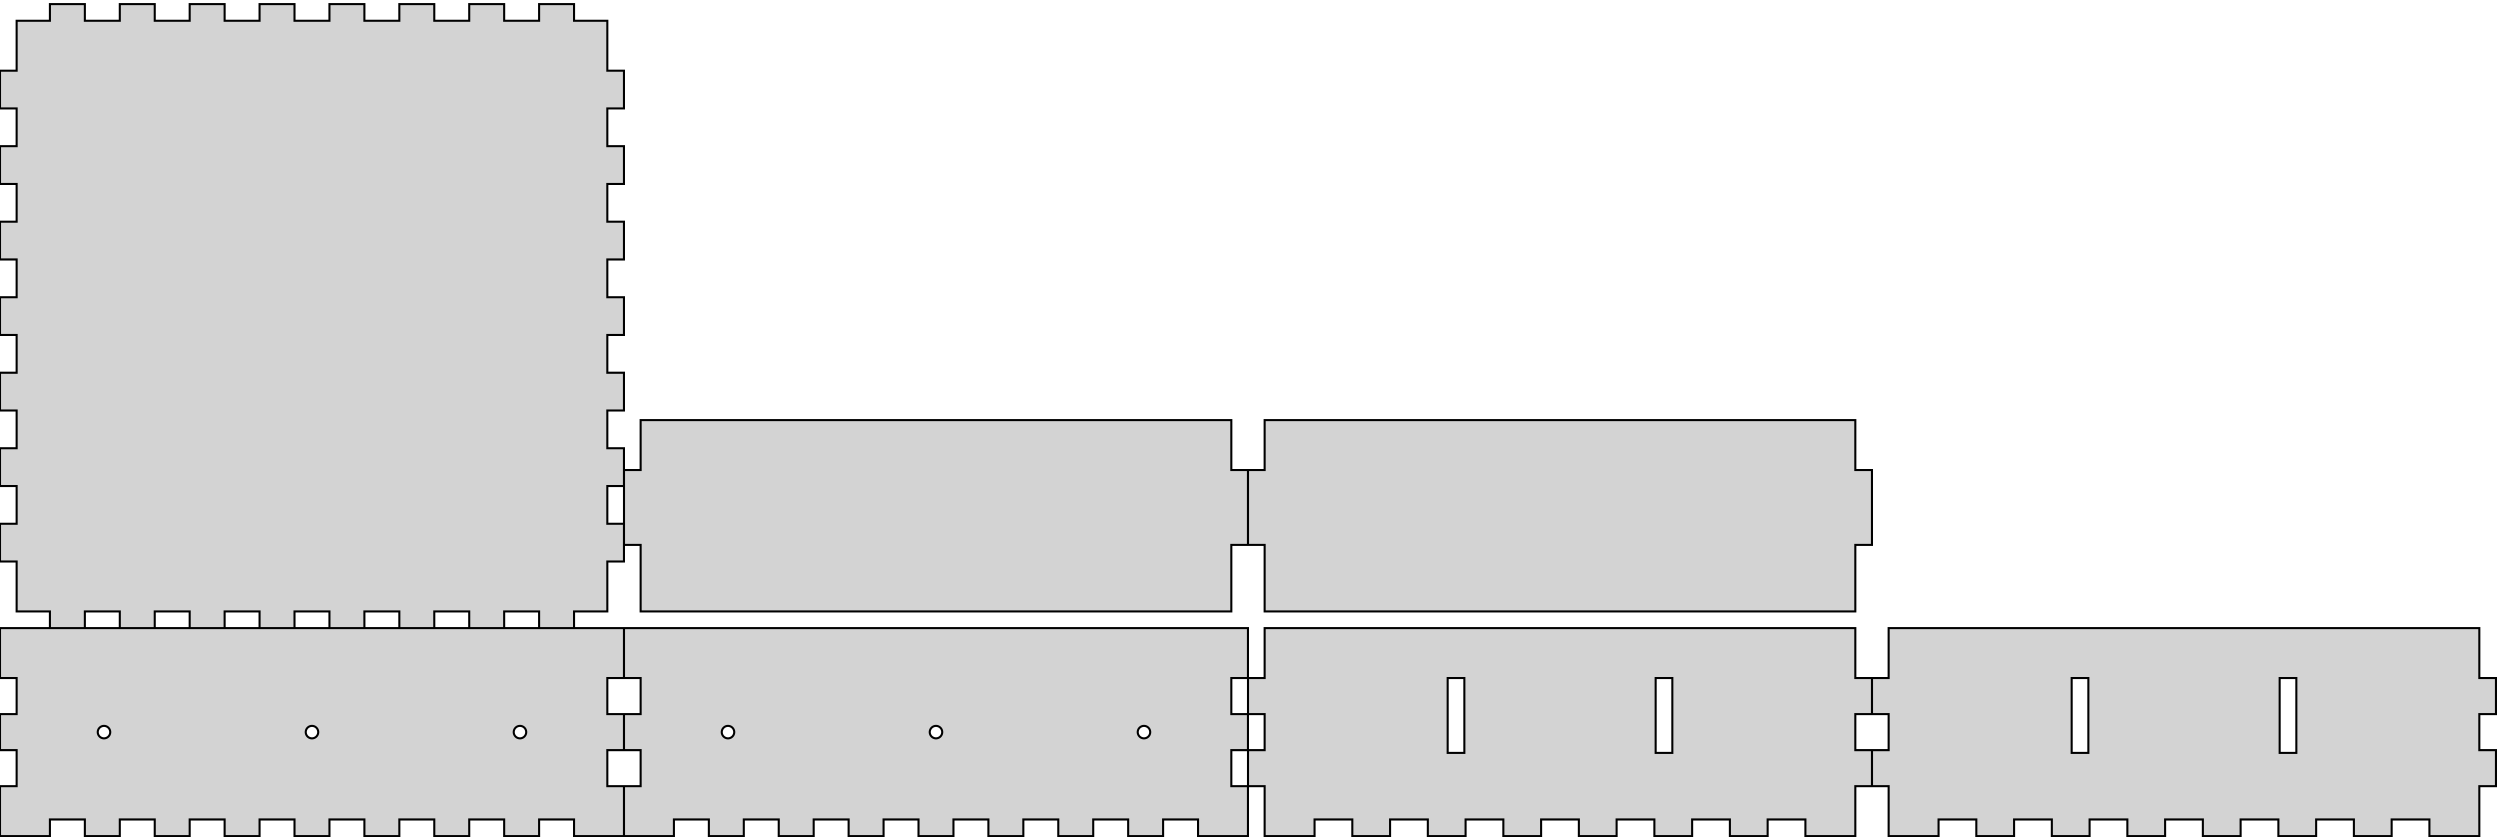
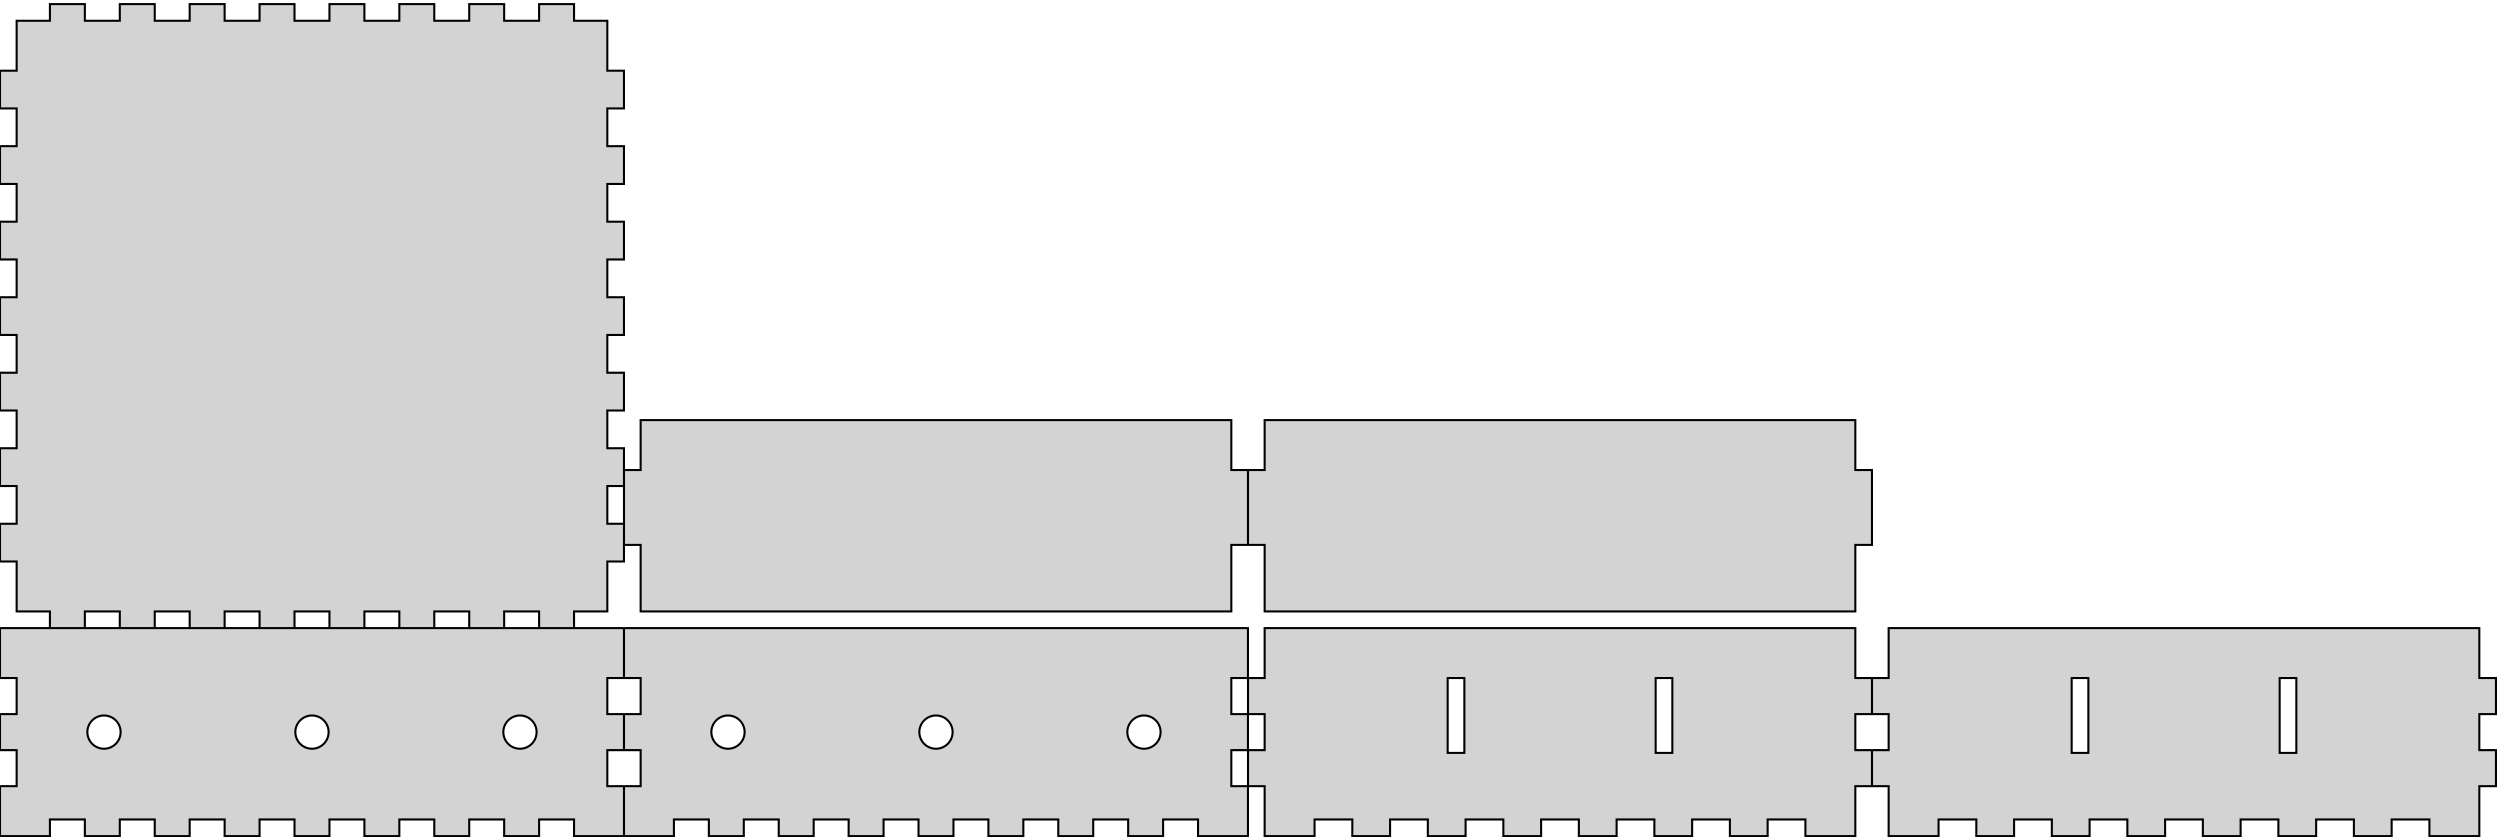
<svg xmlns="http://www.w3.org/2000/svg" width="601mm" height="201mm" viewBox="0 -201 601 201" version="1.1">
-   <path d=" M 20.4,-54.01 L 28.8,-54.01 L 28.8,-50.01 L 37.2,-50.01 L 37.2,-54.01 L 45.6,-54.01  L 45.6,-50.01 L 54,-50.01 L 54,-54.01 L 62.4,-54.01 L 62.4,-50.01 L 70.8,-50.01  L 70.8,-54.01 L 79.2,-54.01 L 79.2,-50.01 L 87.6,-50.01 L 87.6,-54.01 L 96,-54.01  L 96,-50.01 L 104.4,-50.01 L 104.4,-54.01 L 112.8,-54.01 L 112.8,-50.01 L 121.2,-50.01  L 121.2,-54.01 L 129.6,-54.01 L 129.6,-50.01 L 138,-50.01 L 138,-54.01 L 146,-54.01  L 146,-66.01 L 150,-66.01 L 150,-75.087 L 146,-75.087 L 146,-84.164 L 150,-84.164  L 150,-93.241 L 146,-93.241 L 146,-102.318 L 150,-102.318 L 150,-111.395 L 146,-111.395  L 146,-120.472 L 150,-120.472 L 150,-129.548 L 146,-129.548 L 146,-138.625 L 150,-138.625  L 150,-147.702 L 146,-147.702 L 146,-156.779 L 150,-156.779 L 150,-165.856 L 146,-165.856  L 146,-174.933 L 150,-174.933 L 150,-184.01 L 146,-184.01 L 146,-196.01 L 138,-196.01  L 138,-200.01 L 129.6,-200.01 L 129.6,-196.01 L 121.2,-196.01 L 121.2,-200.01 L 112.8,-200.01  L 112.8,-196.01 L 104.4,-196.01 L 104.4,-200.01 L 96,-200.01 L 96,-196.01 L 87.6,-196.01  L 87.6,-200.01 L 79.2,-200.01 L 79.2,-196.01 L 70.8,-196.01 L 70.8,-200.01 L 62.4,-200.01  L 62.4,-196.01 L 54,-196.01 L 54,-200.01 L 45.6,-200.01 L 45.6,-196.01 L 37.2,-196.01  L 37.2,-200.01 L 28.8,-200.01 L 28.8,-196.01 L 20.4,-196.01 L 20.4,-200.01 L 12,-200.01  L 12,-196.01 L 4,-196.01 L 4,-184.01 L 0,-184.01 L 0,-174.933 L 4,-174.933  L 4,-165.856 L 0,-165.856 L 0,-156.779 L 4,-156.779 L 4,-147.702 L 0,-147.702  L 0,-138.625 L 4,-138.625 L 4,-129.548 L 0,-129.548 L 0,-120.472 L 4,-120.472  L 4,-111.395 L 0,-111.395 L 0,-102.318 L 4,-102.318 L 4,-93.241 L 0,-93.241  L 0,-84.164 L 4,-84.164 L 4,-75.087 L 0,-75.087 L 0,-66.01 L 4,-66.01  L 4,-54.01 L 12,-54.01 L 12,-50.01 L 20.4,-50.01 z M 446.02,-70.01 L 450.02,-70.01 L 450.02,-88.01 L 446.02,-88.01 L 446.02,-100.01 L 304.02,-100.01  L 304.02,-88.01 L 300.02,-88.01 L 300.02,-70.01 L 304.02,-70.01 L 304.02,-54.01 L 446.02,-54.01  z M 296.01,-70.01 L 300.01,-70.01 L 300.01,-88.01 L 296.01,-88.01 L 296.01,-100.01 L 154.01,-100.01  L 154.01,-88.01 L 150.01,-88.01 L 150.01,-70.01 L 154.01,-70.01 L 154.01,-54.01 L 296.01,-54.01  z M 162.01,-4 L 170.41,-4 L 170.41,-0 L 178.81,-0 L 178.81,-4 L 187.21,-4  L 187.21,-0 L 195.61,-0 L 195.61,-4 L 204.01,-4 L 204.01,-0 L 212.41,-0  L 212.41,-4 L 220.81,-4 L 220.81,-0 L 229.21,-0 L 229.21,-4 L 237.61,-4  L 237.61,-0 L 246.01,-0 L 246.01,-4 L 254.41,-4 L 254.41,-0 L 262.81,-0  L 262.81,-4 L 271.21,-4 L 271.21,-0 L 279.61,-0 L 279.61,-4 L 288.01,-4  L 288.01,-0 L 300.01,-0 L 300.01,-12 L 296.01,-12 L 296.01,-20.667 L 300.01,-20.667  L 300.01,-29.333 L 296.01,-29.333 L 296.01,-38 L 300.01,-38 L 300.01,-50 L 150.01,-50  L 150.01,-38 L 154.01,-38 L 154.01,-29.333 L 150.01,-29.333 L 150.01,-20.667 L 154.01,-20.667  L 154.01,-12 L 150.01,-12 L 150.01,-0 L 162.01,-0 z M 174.916,-23.503 L 174.729,-23.527 L 174.546,-23.573 L 174.371,-23.643 L 174.206,-23.733 L 174.054,-23.844  L 173.917,-23.973 L 173.796,-24.118 L 173.696,-24.277 L 173.615,-24.448 L 173.557,-24.627 L 173.522,-24.812  L 173.51,-25 L 173.522,-25.188 L 173.557,-25.373 L 173.615,-25.552 L 173.696,-25.723 L 173.796,-25.882  L 173.917,-26.027 L 174.054,-26.156 L 174.206,-26.267 L 174.371,-26.357 L 174.546,-26.427 L 174.729,-26.473  L 174.916,-26.497 L 175.104,-26.497 L 175.291,-26.473 L 175.474,-26.427 L 175.649,-26.357 L 175.814,-26.267  L 175.966,-26.156 L 176.103,-26.027 L 176.224,-25.882 L 176.324,-25.723 L 176.405,-25.552 L 176.463,-25.373  L 176.498,-25.188 L 176.51,-25 L 176.498,-24.812 L 176.463,-24.627 L 176.405,-24.448 L 176.324,-24.277  L 176.224,-24.118 L 176.103,-23.973 L 175.966,-23.844 L 175.814,-23.733 L 175.649,-23.643 L 175.474,-23.573  L 175.291,-23.527 L 175.104,-23.503 z M 224.916,-23.503 L 224.729,-23.527 L 224.546,-23.573 L 224.371,-23.643 L 224.206,-23.733 L 224.054,-23.844  L 223.917,-23.973 L 223.796,-24.118 L 223.696,-24.277 L 223.615,-24.448 L 223.557,-24.627 L 223.522,-24.812  L 223.51,-25 L 223.522,-25.188 L 223.557,-25.373 L 223.615,-25.552 L 223.696,-25.723 L 223.796,-25.882  L 223.917,-26.027 L 224.054,-26.156 L 224.206,-26.267 L 224.371,-26.357 L 224.546,-26.427 L 224.729,-26.473  L 224.916,-26.497 L 225.104,-26.497 L 225.291,-26.473 L 225.474,-26.427 L 225.649,-26.357 L 225.814,-26.267  L 225.966,-26.156 L 226.103,-26.027 L 226.224,-25.882 L 226.324,-25.723 L 226.405,-25.552 L 226.463,-25.373  L 226.498,-25.188 L 226.51,-25 L 226.498,-24.812 L 226.463,-24.627 L 226.405,-24.448 L 226.324,-24.277  L 226.224,-24.118 L 226.103,-23.973 L 225.966,-23.844 L 225.814,-23.733 L 225.649,-23.643 L 225.474,-23.573  L 225.291,-23.527 L 225.104,-23.503 z M 274.916,-23.503 L 274.729,-23.527 L 274.546,-23.573 L 274.371,-23.643 L 274.206,-23.733 L 274.054,-23.844  L 273.917,-23.973 L 273.796,-24.118 L 273.696,-24.277 L 273.615,-24.448 L 273.557,-24.627 L 273.522,-24.812  L 273.51,-25 L 273.522,-25.188 L 273.557,-25.373 L 273.615,-25.552 L 273.696,-25.723 L 273.796,-25.882  L 273.917,-26.027 L 274.054,-26.156 L 274.206,-26.267 L 274.371,-26.357 L 274.546,-26.427 L 274.729,-26.473  L 274.916,-26.497 L 275.104,-26.497 L 275.291,-26.473 L 275.474,-26.427 L 275.649,-26.357 L 275.814,-26.267  L 275.966,-26.156 L 276.103,-26.027 L 276.224,-25.882 L 276.324,-25.723 L 276.405,-25.552 L 276.463,-25.373  L 276.498,-25.188 L 276.51,-25 L 276.498,-24.812 L 276.463,-24.627 L 276.405,-24.448 L 276.324,-24.277  L 276.224,-24.118 L 276.103,-23.973 L 275.966,-23.844 L 275.814,-23.733 L 275.649,-23.643 L 275.474,-23.573  L 275.291,-23.527 L 275.104,-23.503 z M 316.02,-4 L 325.097,-4 L 325.097,-0 L 334.174,-0 L 334.174,-4 L 343.251,-4  L 343.251,-0 L 352.328,-0 L 352.328,-4 L 361.405,-4 L 361.405,-0 L 370.482,-0  L 370.482,-4 L 379.558,-4 L 379.558,-0 L 388.635,-0 L 388.635,-4 L 397.712,-4  L 397.712,-0 L 406.789,-0 L 406.789,-4 L 415.866,-4 L 415.866,-0 L 424.943,-0  L 424.943,-4 L 434.02,-4 L 434.02,-0 L 446.02,-0 L 446.02,-12 L 450.02,-12  L 450.02,-20.667 L 446.02,-20.667 L 446.02,-29.333 L 450.02,-29.333 L 450.02,-38 L 446.02,-38  L 446.02,-50 L 304.02,-50 L 304.02,-38 L 300.02,-38 L 300.02,-29.333 L 304.02,-29.333  L 304.02,-20.667 L 300.02,-20.667 L 300.02,-12 L 304.02,-12 L 304.02,-0 L 316.02,-0  z M 398.02,-20 L 398.02,-38 L 402.03,-38 L 402.03,-20 z M 348.02,-20 L 348.02,-38 L 352.03,-38 L 352.03,-20 z M 466.03,-4 L 475.107,-4 L 475.107,-0 L 484.184,-0 L 484.184,-4 L 493.261,-4  L 493.261,-0 L 502.338,-0 L 502.338,-4 L 511.415,-4 L 511.415,-0 L 520.492,-0  L 520.492,-4 L 529.568,-4 L 529.568,-0 L 538.645,-0 L 538.645,-4 L 547.722,-4  L 547.722,-0 L 556.799,-0 L 556.799,-4 L 565.876,-4 L 565.876,-0 L 574.953,-0  L 574.953,-4 L 584.03,-4 L 584.03,-0 L 596.03,-0 L 596.03,-12 L 600.03,-12  L 600.03,-20.667 L 596.03,-20.667 L 596.03,-29.333 L 600.03,-29.333 L 600.03,-38 L 596.03,-38  L 596.03,-50 L 454.03,-50 L 454.03,-38 L 450.03,-38 L 450.03,-29.333 L 454.03,-29.333  L 454.03,-20.667 L 450.03,-20.667 L 450.03,-12 L 454.03,-12 L 454.03,-0 L 466.03,-0  z M 498.03,-20 L 498.03,-38 L 502.04,-38 L 502.04,-20 z M 548.03,-20 L 548.03,-38 L 552.04,-38 L 552.04,-20 z M 12,-4 L 20.4,-4 L 20.4,-0 L 28.8,-0 L 28.8,-4 L 37.2,-4  L 37.2,-0 L 45.6,-0 L 45.6,-4 L 54,-4 L 54,-0 L 62.4,-0  L 62.4,-4 L 70.8,-4 L 70.8,-0 L 79.2,-0 L 79.2,-4 L 87.6,-4  L 87.6,-0 L 96,-0 L 96,-4 L 104.4,-4 L 104.4,-0 L 112.8,-0  L 112.8,-4 L 121.2,-4 L 121.2,-0 L 129.6,-0 L 129.6,-4 L 138,-4  L 138,-0 L 150,-0 L 150,-12 L 146,-12 L 146,-20.667 L 150,-20.667  L 150,-29.333 L 146,-29.333 L 146,-38 L 150,-38 L 150,-50 L 0,-50  L 0,-38 L 4,-38 L 4,-29.333 L 0,-29.333 L 0,-20.667 L 4,-20.667  L 4,-12 L 0,-12 L 0,-0 L 12,-0 z M 124.906,-23.503 L 124.719,-23.527 L 124.536,-23.573 L 124.361,-23.643 L 124.196,-23.733 L 124.044,-23.844  L 123.907,-23.973 L 123.786,-24.118 L 123.686,-24.277 L 123.605,-24.448 L 123.547,-24.627 L 123.512,-24.812  L 123.5,-25 L 123.512,-25.188 L 123.547,-25.373 L 123.605,-25.552 L 123.686,-25.723 L 123.786,-25.882  L 123.907,-26.027 L 124.044,-26.156 L 124.196,-26.267 L 124.361,-26.357 L 124.536,-26.427 L 124.719,-26.473  L 124.906,-26.497 L 125.094,-26.497 L 125.281,-26.473 L 125.464,-26.427 L 125.639,-26.357 L 125.804,-26.267  L 125.956,-26.156 L 126.093,-26.027 L 126.214,-25.882 L 126.314,-25.723 L 126.395,-25.552 L 126.453,-25.373  L 126.488,-25.188 L 126.5,-25 L 126.488,-24.812 L 126.453,-24.627 L 126.395,-24.448 L 126.314,-24.277  L 126.214,-24.118 L 126.093,-23.973 L 125.956,-23.844 L 125.804,-23.733 L 125.639,-23.643 L 125.464,-23.573  L 125.281,-23.527 L 125.094,-23.503 z M 24.906,-23.503 L 24.719,-23.527 L 24.537,-23.573 L 24.361,-23.643 L 24.196,-23.733 L 24.044,-23.844  L 23.907,-23.973 L 23.787,-24.118 L 23.686,-24.277 L 23.605,-24.448 L 23.547,-24.627 L 23.512,-24.812  L 23.5,-25 L 23.512,-25.188 L 23.547,-25.373 L 23.605,-25.552 L 23.686,-25.723 L 23.787,-25.882  L 23.907,-26.027 L 24.044,-26.156 L 24.196,-26.267 L 24.361,-26.357 L 24.537,-26.427 L 24.719,-26.473  L 24.906,-26.497 L 25.094,-26.497 L 25.281,-26.473 L 25.463,-26.427 L 25.639,-26.357 L 25.804,-26.267  L 25.956,-26.156 L 26.093,-26.027 L 26.213,-25.882 L 26.314,-25.723 L 26.395,-25.552 L 26.453,-25.373  L 26.488,-25.188 L 26.5,-25 L 26.488,-24.812 L 26.453,-24.627 L 26.395,-24.448 L 26.314,-24.277  L 26.213,-24.118 L 26.093,-23.973 L 25.956,-23.844 L 25.804,-23.733 L 25.639,-23.643 L 25.463,-23.573  L 25.281,-23.527 L 25.094,-23.503 z M 74.906,-23.503 L 74.719,-23.527 L 74.537,-23.573 L 74.361,-23.643 L 74.196,-23.733 L 74.044,-23.844  L 73.906,-23.973 L 73.787,-24.118 L 73.686,-24.277 L 73.605,-24.448 L 73.547,-24.627 L 73.512,-24.812  L 73.5,-25 L 73.512,-25.188 L 73.547,-25.373 L 73.605,-25.552 L 73.686,-25.723 L 73.787,-25.882  L 73.906,-26.027 L 74.044,-26.156 L 74.196,-26.267 L 74.361,-26.357 L 74.537,-26.427 L 74.719,-26.473  L 74.906,-26.497 L 75.094,-26.497 L 75.281,-26.473 L 75.463,-26.427 L 75.639,-26.357 L 75.804,-26.267  L 75.956,-26.156 L 76.093,-26.027 L 76.213,-25.882 L 76.314,-25.723 L 76.395,-25.552 L 76.453,-25.373  L 76.488,-25.188 L 76.5,-25 L 76.488,-24.812 L 76.453,-24.627 L 76.395,-24.448 L 76.314,-24.277  L 76.213,-24.118 L 76.093,-23.973 L 75.956,-23.844 L 75.804,-23.733 L 75.639,-23.643 L 75.463,-23.573  L 75.281,-23.527 L 75.094,-23.503 z " stroke="black" fill="lightgray" stroke-width="0.5" />
+   <path d=" M 20.4,-54.01 L 28.8,-54.01 L 28.8,-50.01 L 37.2,-50.01 L 37.2,-54.01 L 45.6,-54.01  L 45.6,-50.01 L 54,-50.01 L 54,-54.01 L 62.4,-54.01 L 62.4,-50.01 L 70.8,-50.01  L 70.8,-54.01 L 79.2,-54.01 L 79.2,-50.01 L 87.6,-50.01 L 87.6,-54.01 L 96,-54.01  L 96,-50.01 L 104.4,-50.01 L 104.4,-54.01 L 112.8,-54.01 L 112.8,-50.01 L 121.2,-50.01  L 121.2,-54.01 L 129.6,-54.01 L 129.6,-50.01 L 138,-50.01 L 138,-54.01 L 146,-54.01  L 146,-66.01 L 150,-66.01 L 150,-75.087 L 146,-75.087 L 146,-84.164 L 150,-84.164  L 150,-93.241 L 146,-93.241 L 146,-102.318 L 150,-102.318 L 150,-111.395 L 146,-111.395  L 146,-120.472 L 150,-120.472 L 150,-129.548 L 146,-129.548 L 146,-138.625 L 150,-138.625  L 150,-147.702 L 146,-147.702 L 146,-156.779 L 150,-156.779 L 150,-165.856 L 146,-165.856  L 146,-174.933 L 150,-174.933 L 150,-184.01 L 146,-184.01 L 146,-196.01 L 138,-196.01  L 138,-200.01 L 129.6,-200.01 L 129.6,-196.01 L 121.2,-196.01 L 121.2,-200.01 L 112.8,-200.01  L 112.8,-196.01 L 104.4,-196.01 L 104.4,-200.01 L 96,-200.01 L 96,-196.01 L 87.6,-196.01  L 87.6,-200.01 L 79.2,-200.01 L 79.2,-196.01 L 70.8,-196.01 L 70.8,-200.01 L 62.4,-200.01  L 62.4,-196.01 L 54,-196.01 L 54,-200.01 L 45.6,-200.01 L 45.6,-196.01 L 37.2,-196.01  L 37.2,-200.01 L 28.8,-200.01 L 28.8,-196.01 L 20.4,-196.01 L 20.4,-200.01 L 12,-200.01  L 12,-196.01 L 4,-196.01 L 4,-184.01 L 0,-184.01 L 0,-174.933 L 4,-174.933  L 4,-165.856 L 0,-165.856 L 0,-156.779 L 4,-156.779 L 4,-147.702 L 0,-147.702  L 0,-138.625 L 4,-138.625 L 4,-129.548 L 0,-129.548 L 0,-120.472 L 4,-120.472  L 4,-111.395 L 0,-111.395 L 0,-102.318 L 4,-102.318 L 4,-93.241 L 0,-93.241  L 0,-84.164 L 4,-84.164 L 4,-75.087 L 0,-75.087 L 0,-66.01 L 4,-66.01  L 4,-54.01 L 12,-54.01 L 12,-50.01 L 20.4,-50.01 z M 446.02,-70.01 L 450.02,-70.01 L 450.02,-88.01 L 446.02,-88.01 L 446.02,-100.01 L 304.02,-100.01  L 304.02,-88.01 L 300.02,-88.01 L 300.02,-70.01 L 304.02,-70.01 L 304.02,-54.01 L 446.02,-54.01  z M 296.01,-70.01 L 300.01,-70.01 L 300.01,-88.01 L 296.01,-88.01 L 296.01,-100.01 L 154.01,-100.01  L 154.01,-88.01 L 150.01,-88.01 L 150.01,-70.01 L 154.01,-70.01 L 154.01,-54.01 L 296.01,-54.01  z M 162.01,-4 L 170.41,-4 L 170.41,-0 L 178.81,-0 L 178.81,-4 L 187.21,-4  L 187.21,-0 L 195.61,-0 L 195.61,-4 L 204.01,-4 L 204.01,-0 L 212.41,-0  L 212.41,-4 L 220.81,-4 L 220.81,-0 L 229.21,-0 L 229.21,-4 L 237.61,-4  L 237.61,-0 L 246.01,-0 L 246.01,-4 L 254.41,-4 L 254.41,-0 L 262.81,-0  L 262.81,-4 L 271.21,-4 L 271.21,-0 L 279.61,-0 L 279.61,-4 L 288.01,-4  L 288.01,-0 L 300.01,-0 L 300.01,-12 L 296.01,-12 L 296.01,-20.667 L 300.01,-20.667  L 300.01,-29.333 L 296.01,-29.333 L 296.01,-38 L 300.01,-38 L 300.01,-50 L 150.01,-50  L 150.01,-38 L 154.01,-38 L 154.01,-29.333 L 150.01,-29.333 L 150.01,-20.667 L 154.01,-20.667  L 154.01,-12 L 150.01,-12 L 150.01,-0 L 162.01,-0 z M 174.759,-21.008 L 174.26,-21.071 L 173.774,-21.196 L 173.307,-21.381 L 172.867,-21.623 L 172.46,-21.918  L 172.094,-22.262 L 171.774,-22.649 L 171.505,-23.073 L 171.291,-23.527 L 171.136,-24.005 L 171.042,-24.499  L 171.01,-25 L 171.042,-25.501 L 171.136,-25.995 L 171.291,-26.473 L 171.505,-26.927 L 171.774,-27.351  L 172.094,-27.738 L 172.46,-28.082 L 172.867,-28.377 L 173.307,-28.619 L 173.774,-28.804 L 174.26,-28.929  L 174.759,-28.992 L 175.261,-28.992 L 175.76,-28.929 L 176.246,-28.804 L 176.713,-28.619 L 177.153,-28.377  L 177.56,-28.082 L 177.926,-27.738 L 178.246,-27.351 L 178.515,-26.927 L 178.729,-26.473 L 178.884,-25.995  L 178.978,-25.501 L 179.01,-25 L 178.978,-24.499 L 178.884,-24.005 L 178.729,-23.527 L 178.515,-23.073  L 178.246,-22.649 L 177.926,-22.262 L 177.56,-21.918 L 177.153,-21.623 L 176.713,-21.381 L 176.246,-21.196  L 175.76,-21.071 L 175.261,-21.008 z M 224.759,-21.008 L 224.26,-21.071 L 223.774,-21.196 L 223.307,-21.381 L 222.867,-21.623 L 222.46,-21.918  L 222.094,-22.262 L 221.774,-22.649 L 221.505,-23.073 L 221.291,-23.527 L 221.136,-24.005 L 221.042,-24.499  L 221.01,-25 L 221.042,-25.501 L 221.136,-25.995 L 221.291,-26.473 L 221.505,-26.927 L 221.774,-27.351  L 222.094,-27.738 L 222.46,-28.082 L 222.867,-28.377 L 223.307,-28.619 L 223.774,-28.804 L 224.26,-28.929  L 224.759,-28.992 L 225.261,-28.992 L 225.76,-28.929 L 226.246,-28.804 L 226.713,-28.619 L 227.153,-28.377  L 227.56,-28.082 L 227.926,-27.738 L 228.246,-27.351 L 228.515,-26.927 L 228.729,-26.473 L 228.884,-25.995  L 228.978,-25.501 L 229.01,-25 L 228.978,-24.499 L 228.884,-24.005 L 228.729,-23.527 L 228.515,-23.073  L 228.246,-22.649 L 227.926,-22.262 L 227.56,-21.918 L 227.153,-21.623 L 226.713,-21.381 L 226.246,-21.196  L 225.76,-21.071 L 225.261,-21.008 z M 274.759,-21.008 L 274.26,-21.071 L 273.774,-21.196 L 273.307,-21.381 L 272.867,-21.623 L 272.46,-21.918  L 272.094,-22.262 L 271.774,-22.649 L 271.505,-23.073 L 271.291,-23.527 L 271.136,-24.005 L 271.042,-24.499  L 271.01,-25 L 271.042,-25.501 L 271.136,-25.995 L 271.291,-26.473 L 271.505,-26.927 L 271.774,-27.351  L 272.094,-27.738 L 272.46,-28.082 L 272.867,-28.377 L 273.307,-28.619 L 273.774,-28.804 L 274.26,-28.929  L 274.759,-28.992 L 275.261,-28.992 L 275.76,-28.929 L 276.246,-28.804 L 276.713,-28.619 L 277.153,-28.377  L 277.56,-28.082 L 277.926,-27.738 L 278.246,-27.351 L 278.515,-26.927 L 278.729,-26.473 L 278.884,-25.995  L 278.978,-25.501 L 279.01,-25 L 278.978,-24.499 L 278.884,-24.005 L 278.729,-23.527 L 278.515,-23.073  L 278.246,-22.649 L 277.926,-22.262 L 277.56,-21.918 L 277.153,-21.623 L 276.713,-21.381 L 276.246,-21.196  L 275.76,-21.071 L 275.261,-21.008 z M 316.02,-4 L 325.097,-4 L 325.097,-0 L 334.174,-0 L 334.174,-4 L 343.251,-4  L 343.251,-0 L 352.328,-0 L 352.328,-4 L 361.405,-4 L 361.405,-0 L 370.482,-0  L 370.482,-4 L 379.558,-4 L 379.558,-0 L 388.635,-0 L 388.635,-4 L 397.712,-4  L 397.712,-0 L 406.789,-0 L 406.789,-4 L 415.866,-4 L 415.866,-0 L 424.943,-0  L 424.943,-4 L 434.02,-4 L 434.02,-0 L 446.02,-0 L 446.02,-12 L 450.02,-12  L 450.02,-20.667 L 446.02,-20.667 L 446.02,-29.333 L 450.02,-29.333 L 450.02,-38 L 446.02,-38  L 446.02,-50 L 304.02,-50 L 304.02,-38 L 300.02,-38 L 300.02,-29.333 L 304.02,-29.333  L 304.02,-20.667 L 300.02,-20.667 L 300.02,-12 L 304.02,-12 L 304.02,-0 L 316.02,-0  z M 398.02,-20 L 398.02,-38 L 402.03,-38 L 402.03,-20 z M 348.02,-20 L 348.02,-38 L 352.03,-38 L 352.03,-20 z M 466.03,-4 L 475.107,-4 L 475.107,-0 L 484.184,-0 L 484.184,-4 L 493.261,-4  L 493.261,-0 L 502.338,-0 L 502.338,-4 L 511.415,-4 L 511.415,-0 L 520.492,-0  L 520.492,-4 L 529.568,-4 L 529.568,-0 L 538.645,-0 L 538.645,-4 L 547.722,-4  L 547.722,-0 L 556.799,-0 L 556.799,-4 L 565.876,-4 L 565.876,-0 L 574.953,-0  L 574.953,-4 L 584.03,-4 L 584.03,-0 L 596.03,-0 L 596.03,-12 L 600.03,-12  L 600.03,-20.667 L 596.03,-20.667 L 596.03,-29.333 L 600.03,-29.333 L 600.03,-38 L 596.03,-38  L 596.03,-50 L 454.03,-50 L 454.03,-38 L 450.03,-38 L 450.03,-29.333 L 454.03,-29.333  L 454.03,-20.667 L 450.03,-20.667 L 450.03,-12 L 454.03,-12 L 454.03,-0 L 466.03,-0  z M 498.03,-20 L 498.03,-38 L 502.04,-38 L 502.04,-20 z M 548.03,-20 L 548.03,-38 L 552.04,-38 L 552.04,-20 z M 12,-4 L 20.4,-4 L 20.4,-0 L 28.8,-0 L 28.8,-4 L 37.2,-4  L 37.2,-0 L 45.6,-0 L 45.6,-4 L 54,-4 L 54,-0 L 62.4,-0  L 62.4,-4 L 70.8,-4 L 70.8,-0 L 79.2,-0 L 79.2,-4 L 87.6,-4  L 87.6,-0 L 96,-0 L 96,-4 L 104.4,-4 L 104.4,-0 L 112.8,-0  L 112.8,-4 L 121.2,-4 L 121.2,-0 L 129.6,-0 L 129.6,-4 L 138,-4  L 138,-0 L 150,-0 L 150,-12 L 146,-12 L 146,-20.667 L 150,-20.667  L 150,-29.333 L 146,-29.333 L 146,-38 L 150,-38 L 150,-50 L 0,-50  L 0,-38 L 4,-38 L 4,-29.333 L 0,-29.333 L 0,-20.667 L 4,-20.667  L 4,-12 L 0,-12 L 0,-0 L 12,-0 z M 124.749,-21.008 L 124.25,-21.071 L 123.764,-21.196 L 123.297,-21.381 L 122.857,-21.623 L 122.45,-21.918  L 122.084,-22.262 L 121.764,-22.649 L 121.495,-23.073 L 121.281,-23.527 L 121.126,-24.005 L 121.032,-24.499  L 121,-25 L 121.032,-25.501 L 121.126,-25.995 L 121.281,-26.473 L 121.495,-26.927 L 121.764,-27.351  L 122.084,-27.738 L 122.45,-28.082 L 122.857,-28.377 L 123.297,-28.619 L 123.764,-28.804 L 124.25,-28.929  L 124.749,-28.992 L 125.251,-28.992 L 125.75,-28.929 L 126.236,-28.804 L 126.703,-28.619 L 127.143,-28.377  L 127.55,-28.082 L 127.916,-27.738 L 128.236,-27.351 L 128.505,-26.927 L 128.719,-26.473 L 128.874,-25.995  L 128.968,-25.501 L 129,-25 L 128.968,-24.499 L 128.874,-24.005 L 128.719,-23.527 L 128.505,-23.073  L 128.236,-22.649 L 127.916,-22.262 L 127.55,-21.918 L 127.143,-21.623 L 126.703,-21.381 L 126.236,-21.196  L 125.75,-21.071 L 125.251,-21.008 z M 24.749,-21.008 L 24.25,-21.071 L 23.764,-21.196 L 23.297,-21.381 L 22.857,-21.623 L 22.45,-21.918  L 22.084,-22.262 L 21.764,-22.649 L 21.495,-23.073 L 21.281,-23.527 L 21.126,-24.005 L 21.032,-24.499  L 21,-25 L 21.032,-25.501 L 21.126,-25.995 L 21.281,-26.473 L 21.495,-26.927 L 21.764,-27.351  L 22.084,-27.738 L 22.45,-28.082 L 22.857,-28.377 L 23.297,-28.619 L 23.764,-28.804 L 24.25,-28.929  L 24.749,-28.992 L 25.251,-28.992 L 25.75,-28.929 L 26.236,-28.804 L 26.703,-28.619 L 27.143,-28.377  L 27.55,-28.082 L 27.916,-27.738 L 28.236,-27.351 L 28.505,-26.927 L 28.719,-26.473 L 28.874,-25.995  L 28.968,-25.501 L 29,-25 L 28.968,-24.499 L 28.874,-24.005 L 28.719,-23.527 L 28.505,-23.073  L 28.236,-22.649 L 27.916,-22.262 L 27.55,-21.918 L 27.143,-21.623 L 26.703,-21.381 L 26.236,-21.196  L 25.75,-21.071 L 25.251,-21.008 z M 74.749,-21.008 L 74.251,-21.071 L 73.764,-21.196 L 73.297,-21.381 L 72.857,-21.623 L 72.45,-21.918  L 72.084,-22.262 L 71.764,-22.649 L 71.495,-23.073 L 71.281,-23.527 L 71.126,-24.005 L 71.031,-24.499  L 71,-25 L 71.031,-25.501 L 71.126,-25.995 L 71.281,-26.473 L 71.495,-26.927 L 71.764,-27.351  L 72.084,-27.738 L 72.45,-28.082 L 72.857,-28.377 L 73.297,-28.619 L 73.764,-28.804 L 74.251,-28.929  L 74.749,-28.992 L 75.251,-28.992 L 75.749,-28.929 L 76.236,-28.804 L 76.703,-28.619 L 77.143,-28.377  L 77.55,-28.082 L 77.916,-27.738 L 78.236,-27.351 L 78.505,-26.927 L 78.719,-26.473 L 78.874,-25.995  L 78.968,-25.501 L 79,-25 L 78.968,-24.499 L 78.874,-24.005 L 78.719,-23.527 L 78.505,-23.073  L 78.236,-22.649 L 77.916,-22.262 L 77.55,-21.918 L 77.143,-21.623 L 76.703,-21.381 L 76.236,-21.196  L 75.749,-21.071 L 75.251,-21.008 z " stroke="black" fill="lightgray" stroke-width="0.5" />
</svg>
